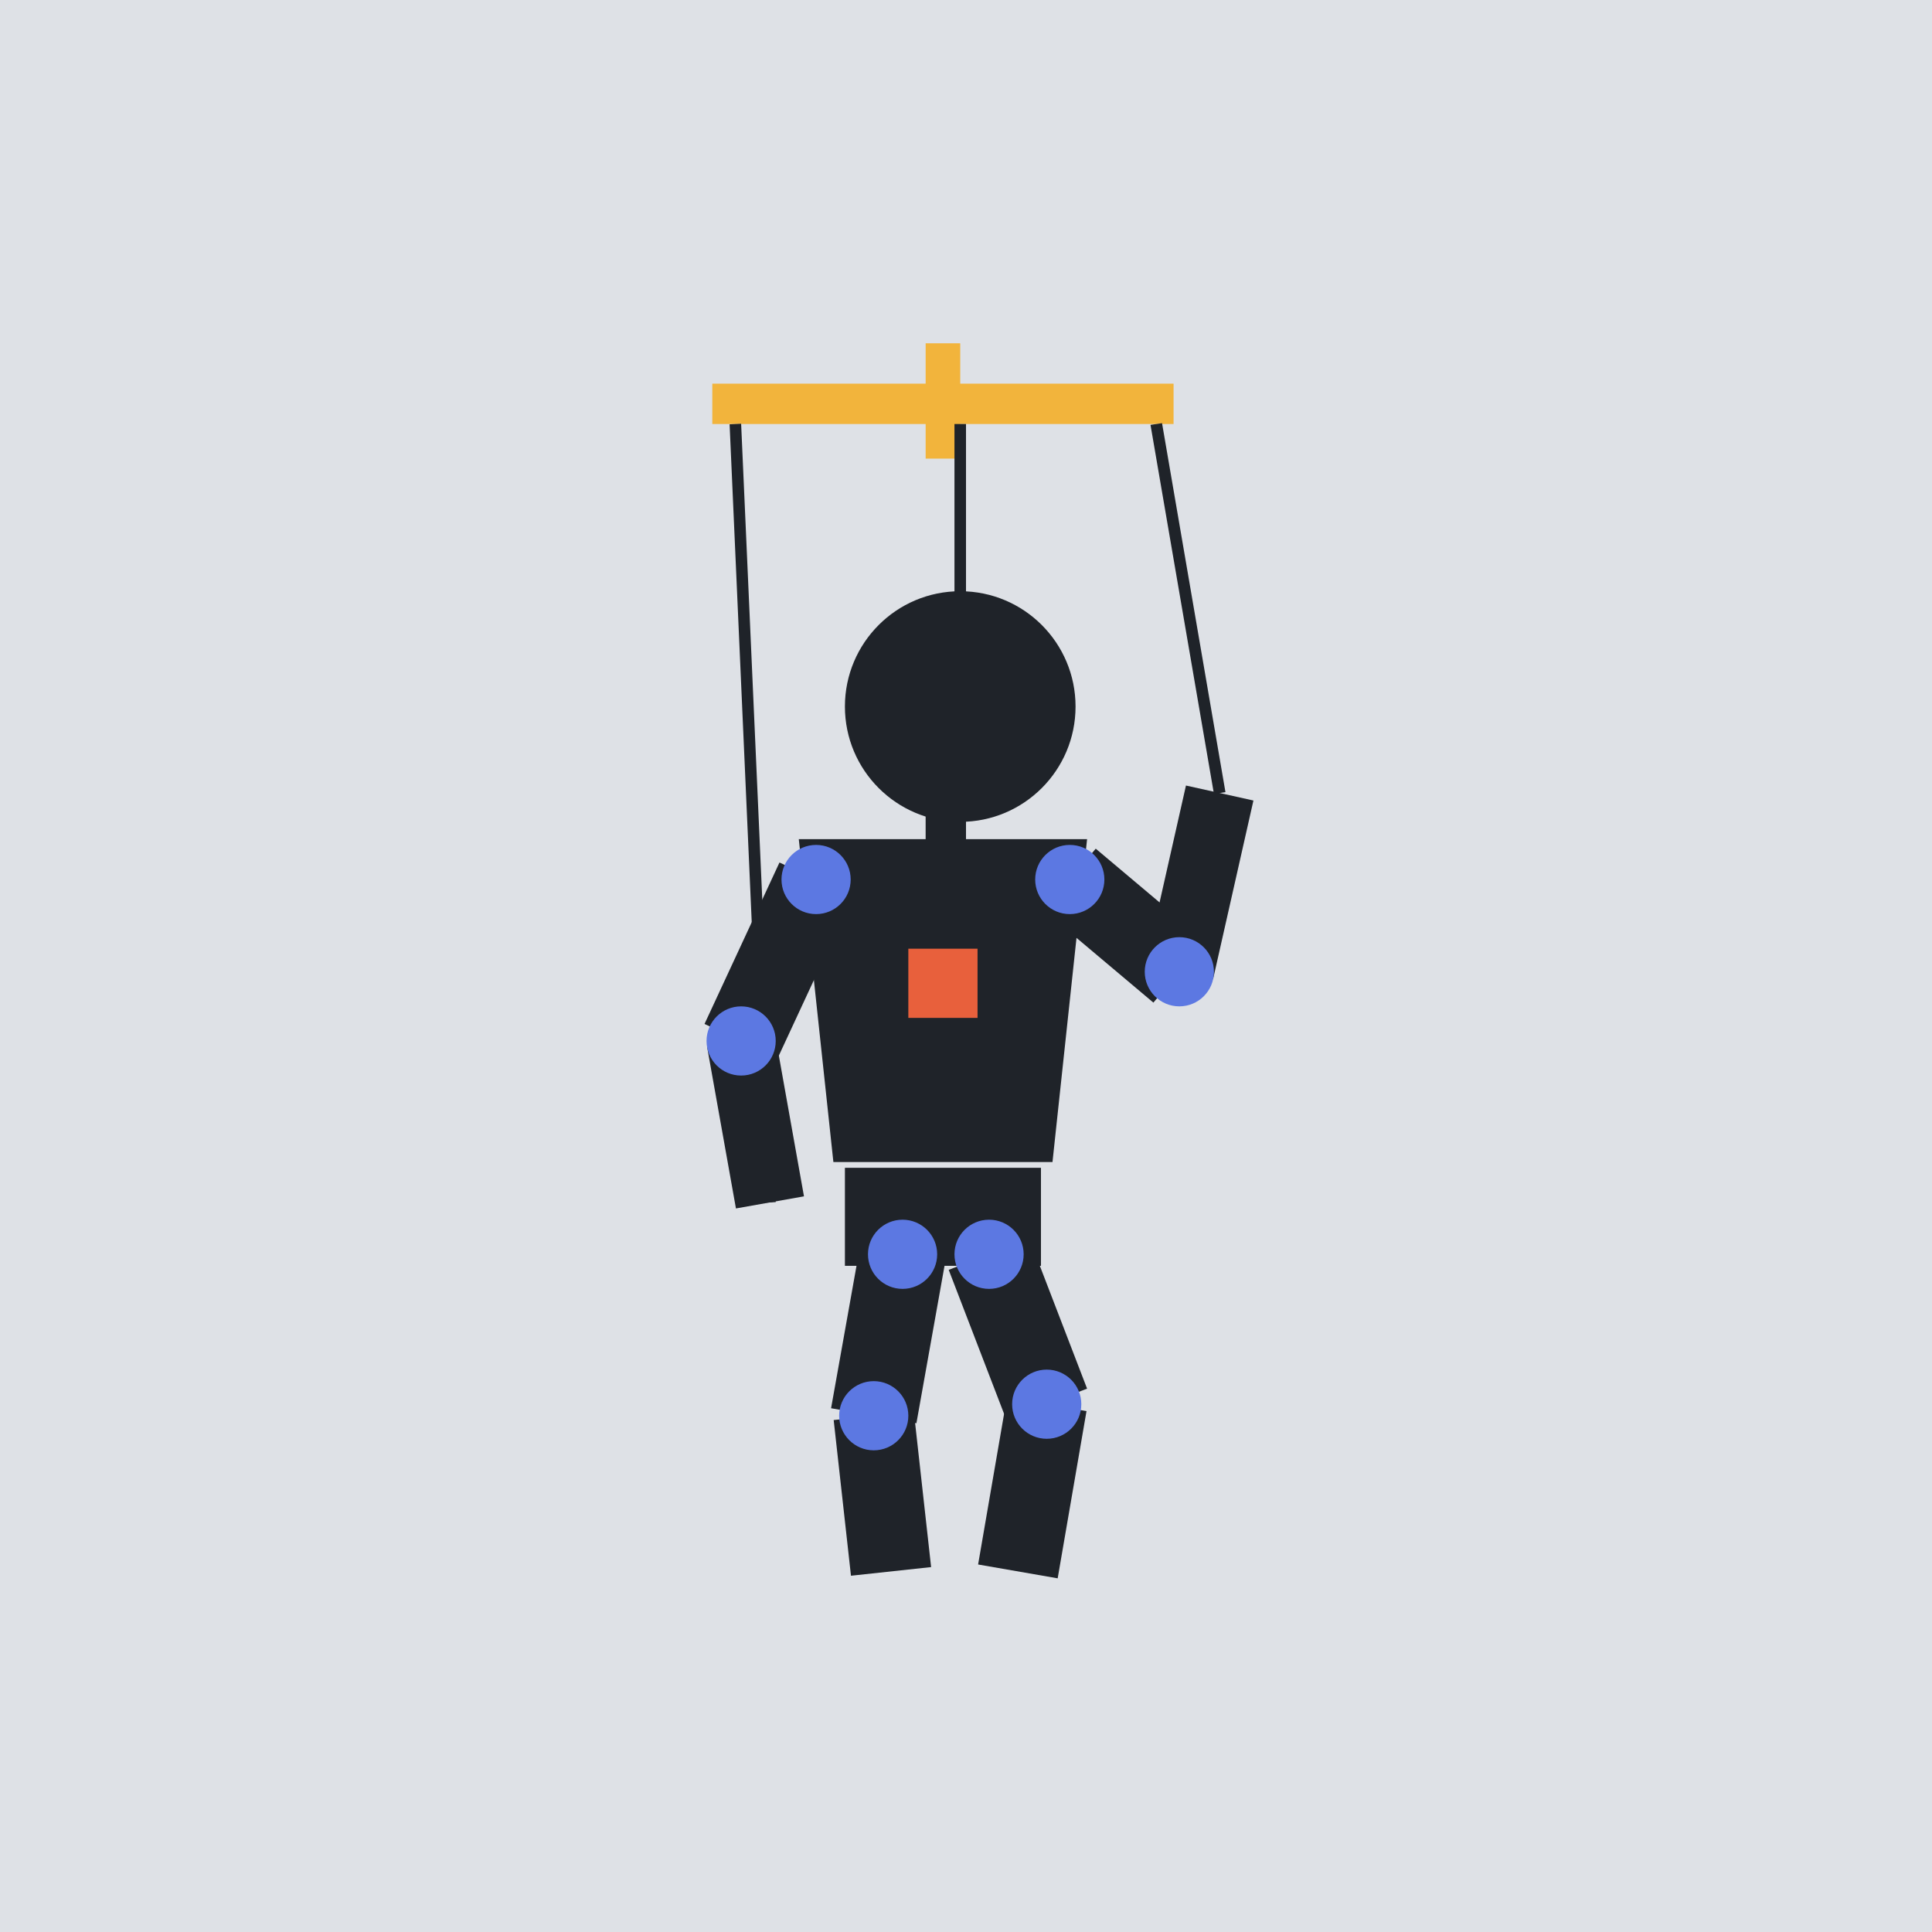
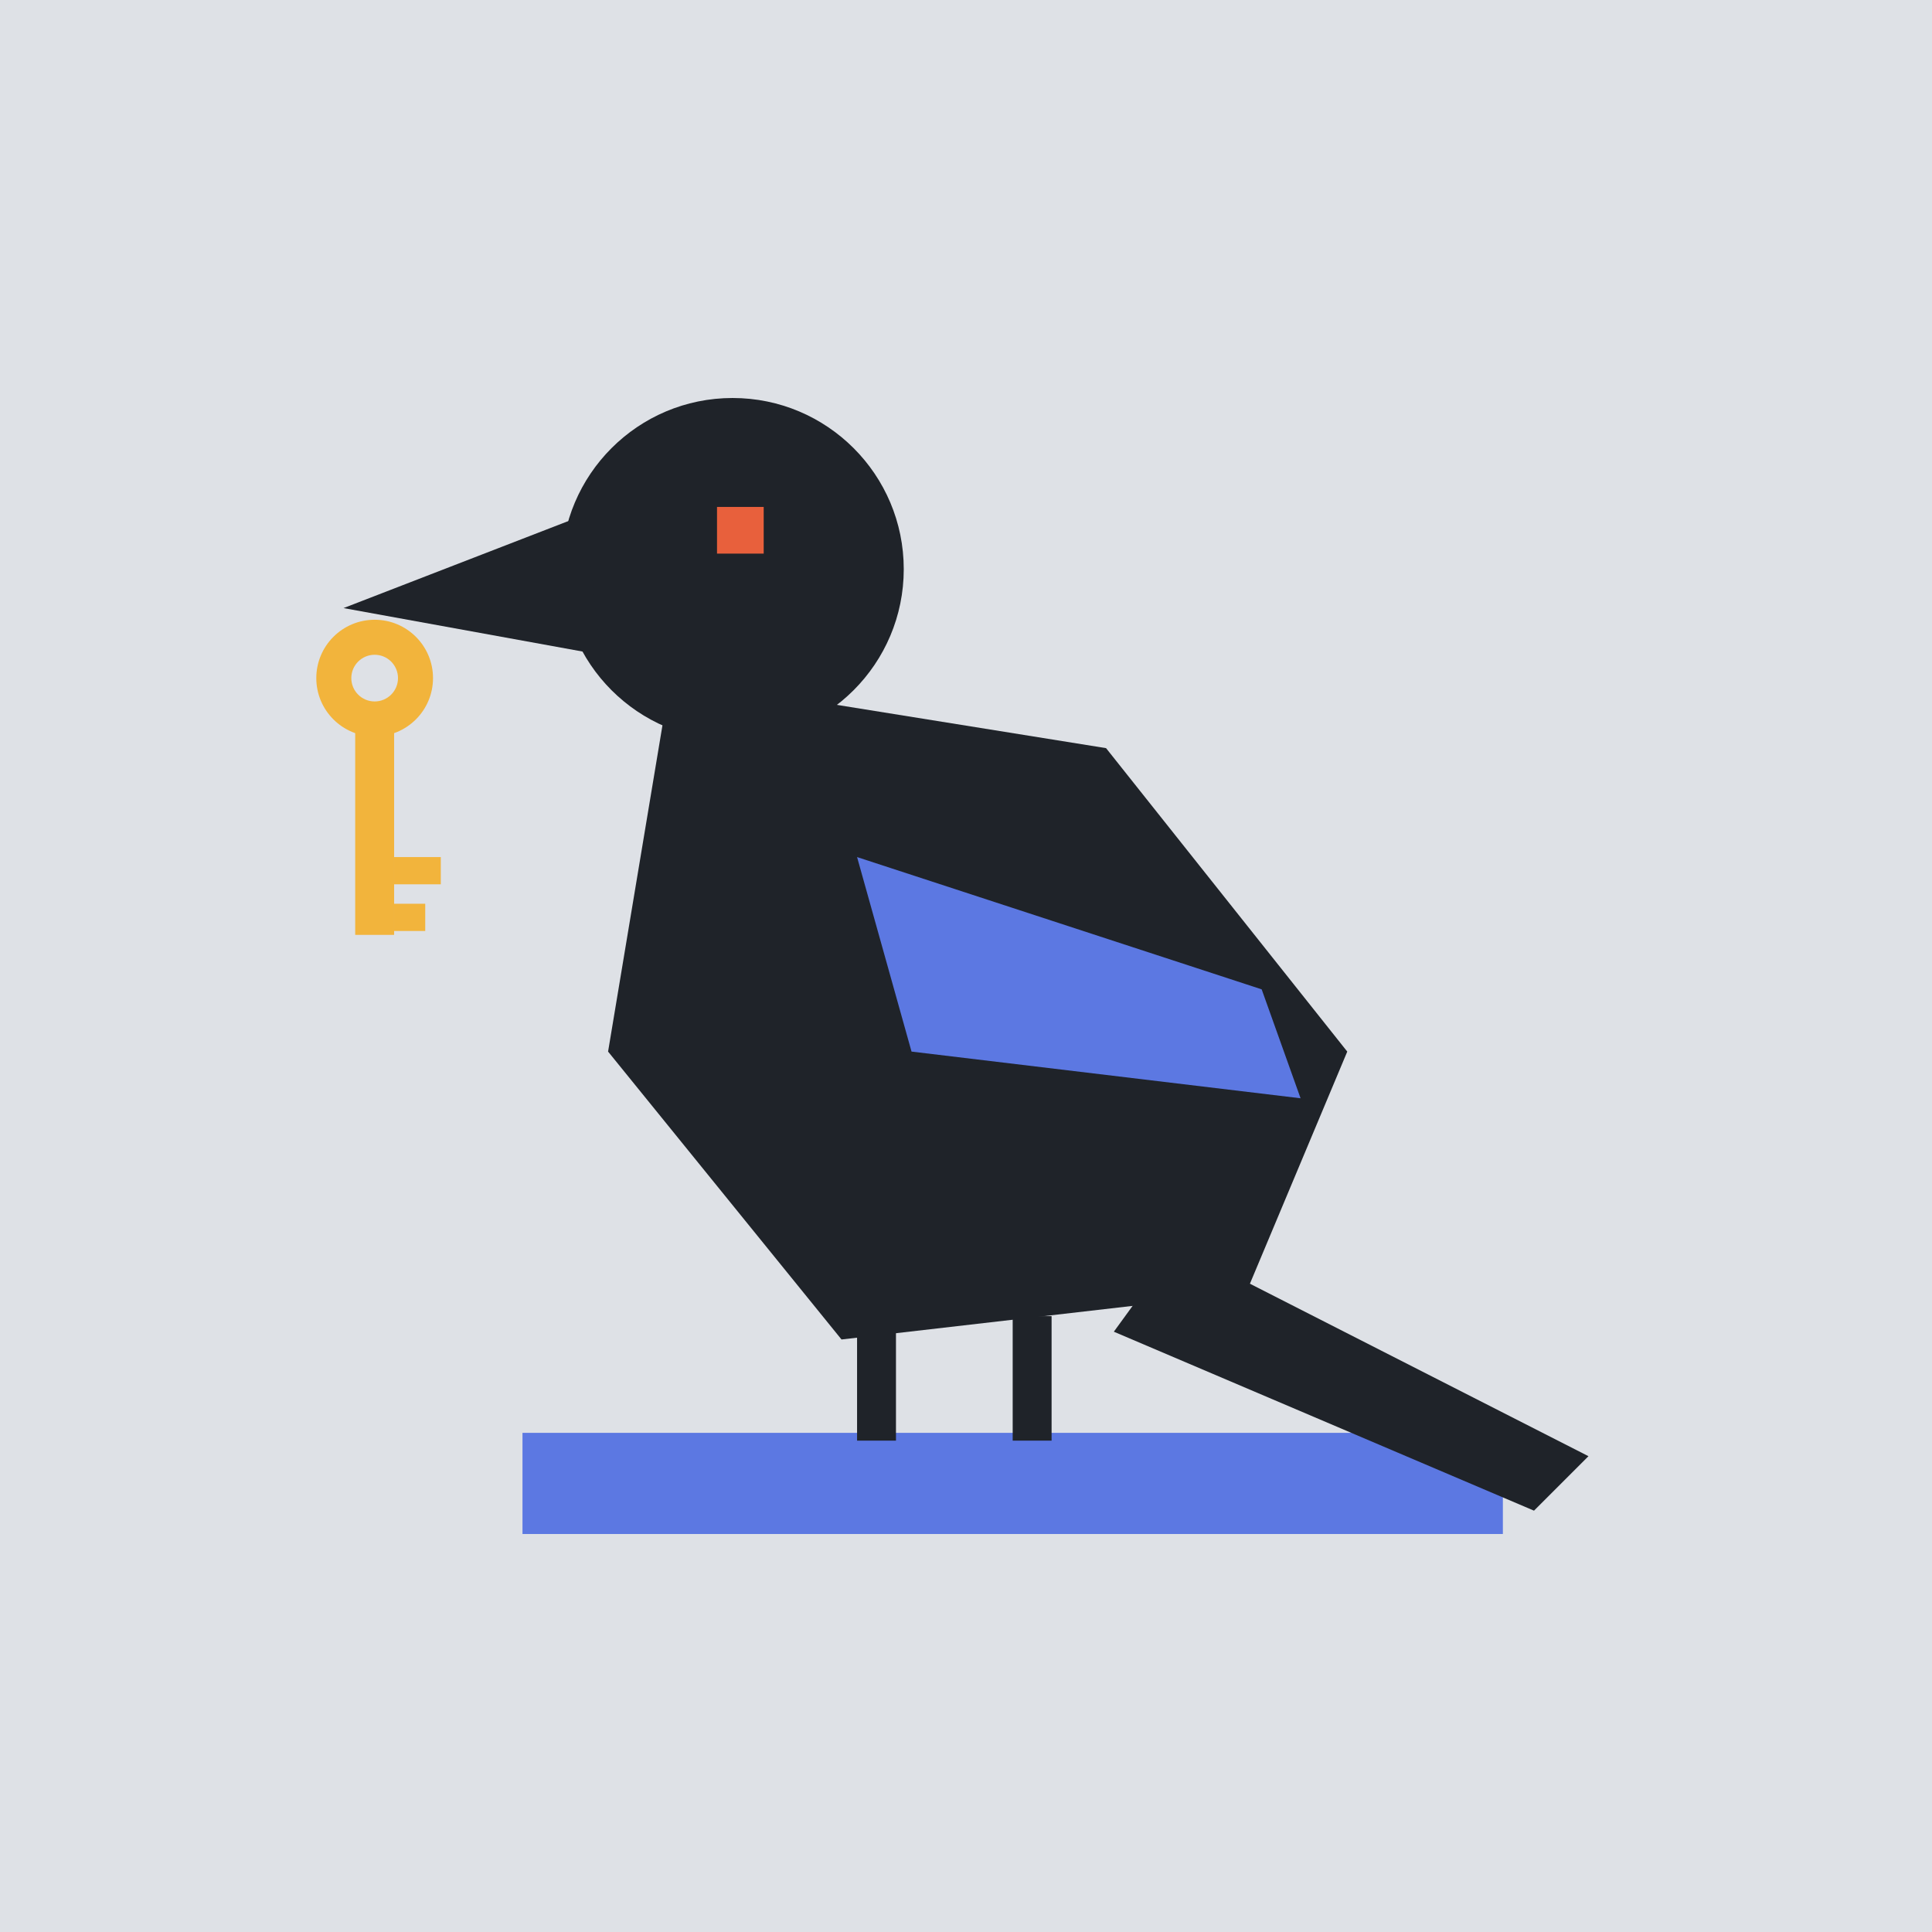
<svg xmlns="http://www.w3.org/2000/svg" viewBox="0 0 512 512">
  <rect width="512" height="512" fill="#DEE1E6" />
-   <g transform="translate(256 256) scale(0.764) translate(-264.0 -236.0)">
-     <rect x="176" y="34" width="160" height="14" fill="#F2B43C" />
-     <rect x="250" y="20" width="12" height="40" fill="#F2B43C" />
-     <polygon points="260.0,48.0 260.0,118.0 264.0,118.0 264.0,48.0" fill="#1F2329" />
-     <polygon points="328.0,48.3 350.0,176.3 354.0,175.7 332.0,47.7" fill="#1F2329" />
-     <polygon points="182.0,48.1 194.0,318.1 198.0,317.9 186.0,47.9" fill="#1F2329" />
-     <polygon points="199.3,200.1 173.3,256.1 198.7,267.9 224.7,211.9" fill="#1F2329" />
-     <polygon points="174.2,264.1 184.2,320.1 207.8,315.9 197.8,259.9" fill="#1F2329" />
-     <polygon points="291.0,216.7 329.0,248.7 347.0,227.3 309.0,195.3" fill="#1F2329" />
-     <polygon points="349.7,240.6 363.7,178.6 340.3,173.4 326.3,235.4" fill="#1F2329" />
-     <polygon points="227.2,333.4 217.2,389.4 246.8,394.6 256.8,338.6" fill="#1F2329" />
-     <polygon points="218.1,393.5 224.1,447.5 251.9,444.5 245.9,390.5" fill="#1F2329" />
-     <polygon points="258.0,341.4 278.0,393.4 306.0,382.6 286.0,330.6" fill="#1F2329" />
-     <polygon points="278.2,385.6 268.2,443.6 295.8,448.4 305.8,390.4" fill="#1F2329" />
-     <polygon points="206.0,192.0 306.0,192.0 294.0,304.0 218.0,304.0" fill="#1F2329" />
-     <rect x="222" y="306" width="68" height="34" fill="#1F2329" />
-     <rect x="250" y="178" width="14" height="22" fill="#1F2329" />
-     <circle cx="262" cy="146" r="40" fill="#1F2329" />
-     <rect x="244" y="230" width="24" height="24" fill="#E8603C" />
-     <circle cx="212" cy="206" r="12" fill="#5C78E2" />
-     <circle cx="300" cy="206" r="12" fill="#5C78E2" />
-     <circle cx="186" cy="262" r="12" fill="#5C78E2" />
-     <circle cx="338" cy="238" r="12" fill="#5C78E2" />
-     <circle cx="242" cy="336" r="12" fill="#5C78E2" />
-     <circle cx="272" cy="336" r="12" fill="#5C78E2" />
-     <circle cx="232" cy="392" r="12" fill="#5C78E2" />
-     <circle cx="292" cy="388" r="12" fill="#5C78E2" />
+   <g transform="translate(256 256) scale(1.031) translate(-264.0 -278.0)">
+     <rect x="150" y="398" width="252" height="26" fill="#5C78E2" />
+     <polygon points="318.0,350.0 424.0,404.0 410.0,418.0 302.0,372.0" fill="#1F2329" />
+     <polygon points="188.0,204.0 300.0,222.0 362.0,300.0 336.0,362.0 232.0,374.0 172.0,300.0" fill="#1F2329" />
+     <polygon points="236.0,250.0 340.0,284.0 350.0,312.0 250.0,300.0" fill="#5C78E2" />
+     <rect x="236" y="368" width="10" height="32" fill="#1F2329" />
+     <rect x="276" y="368" width="10" height="32" fill="#1F2329" />
+     <circle cx="204" cy="176" r="44" fill="#1F2329" />
+     <polygon points="166.0,162.0 104.0,186.0 170.0,198.0" fill="#1F2329" />
+     <rect x="200" y="160" width="12" height="12" fill="#E8603C" />
+     <circle cx="112" cy="204" r="15" fill="#F2B43C" />
+     <circle cx="112" cy="204" r="6" fill="#DEE1E6" />
+     <rect x="107" y="218" width="10" height="52" fill="#F2B43C" />
+     <rect x="117" y="250" width="12" height="7" fill="#F2B43C" />
+     <rect x="117" y="262" width="8" height="7" fill="#F2B43C" />
  </g>
</svg>
